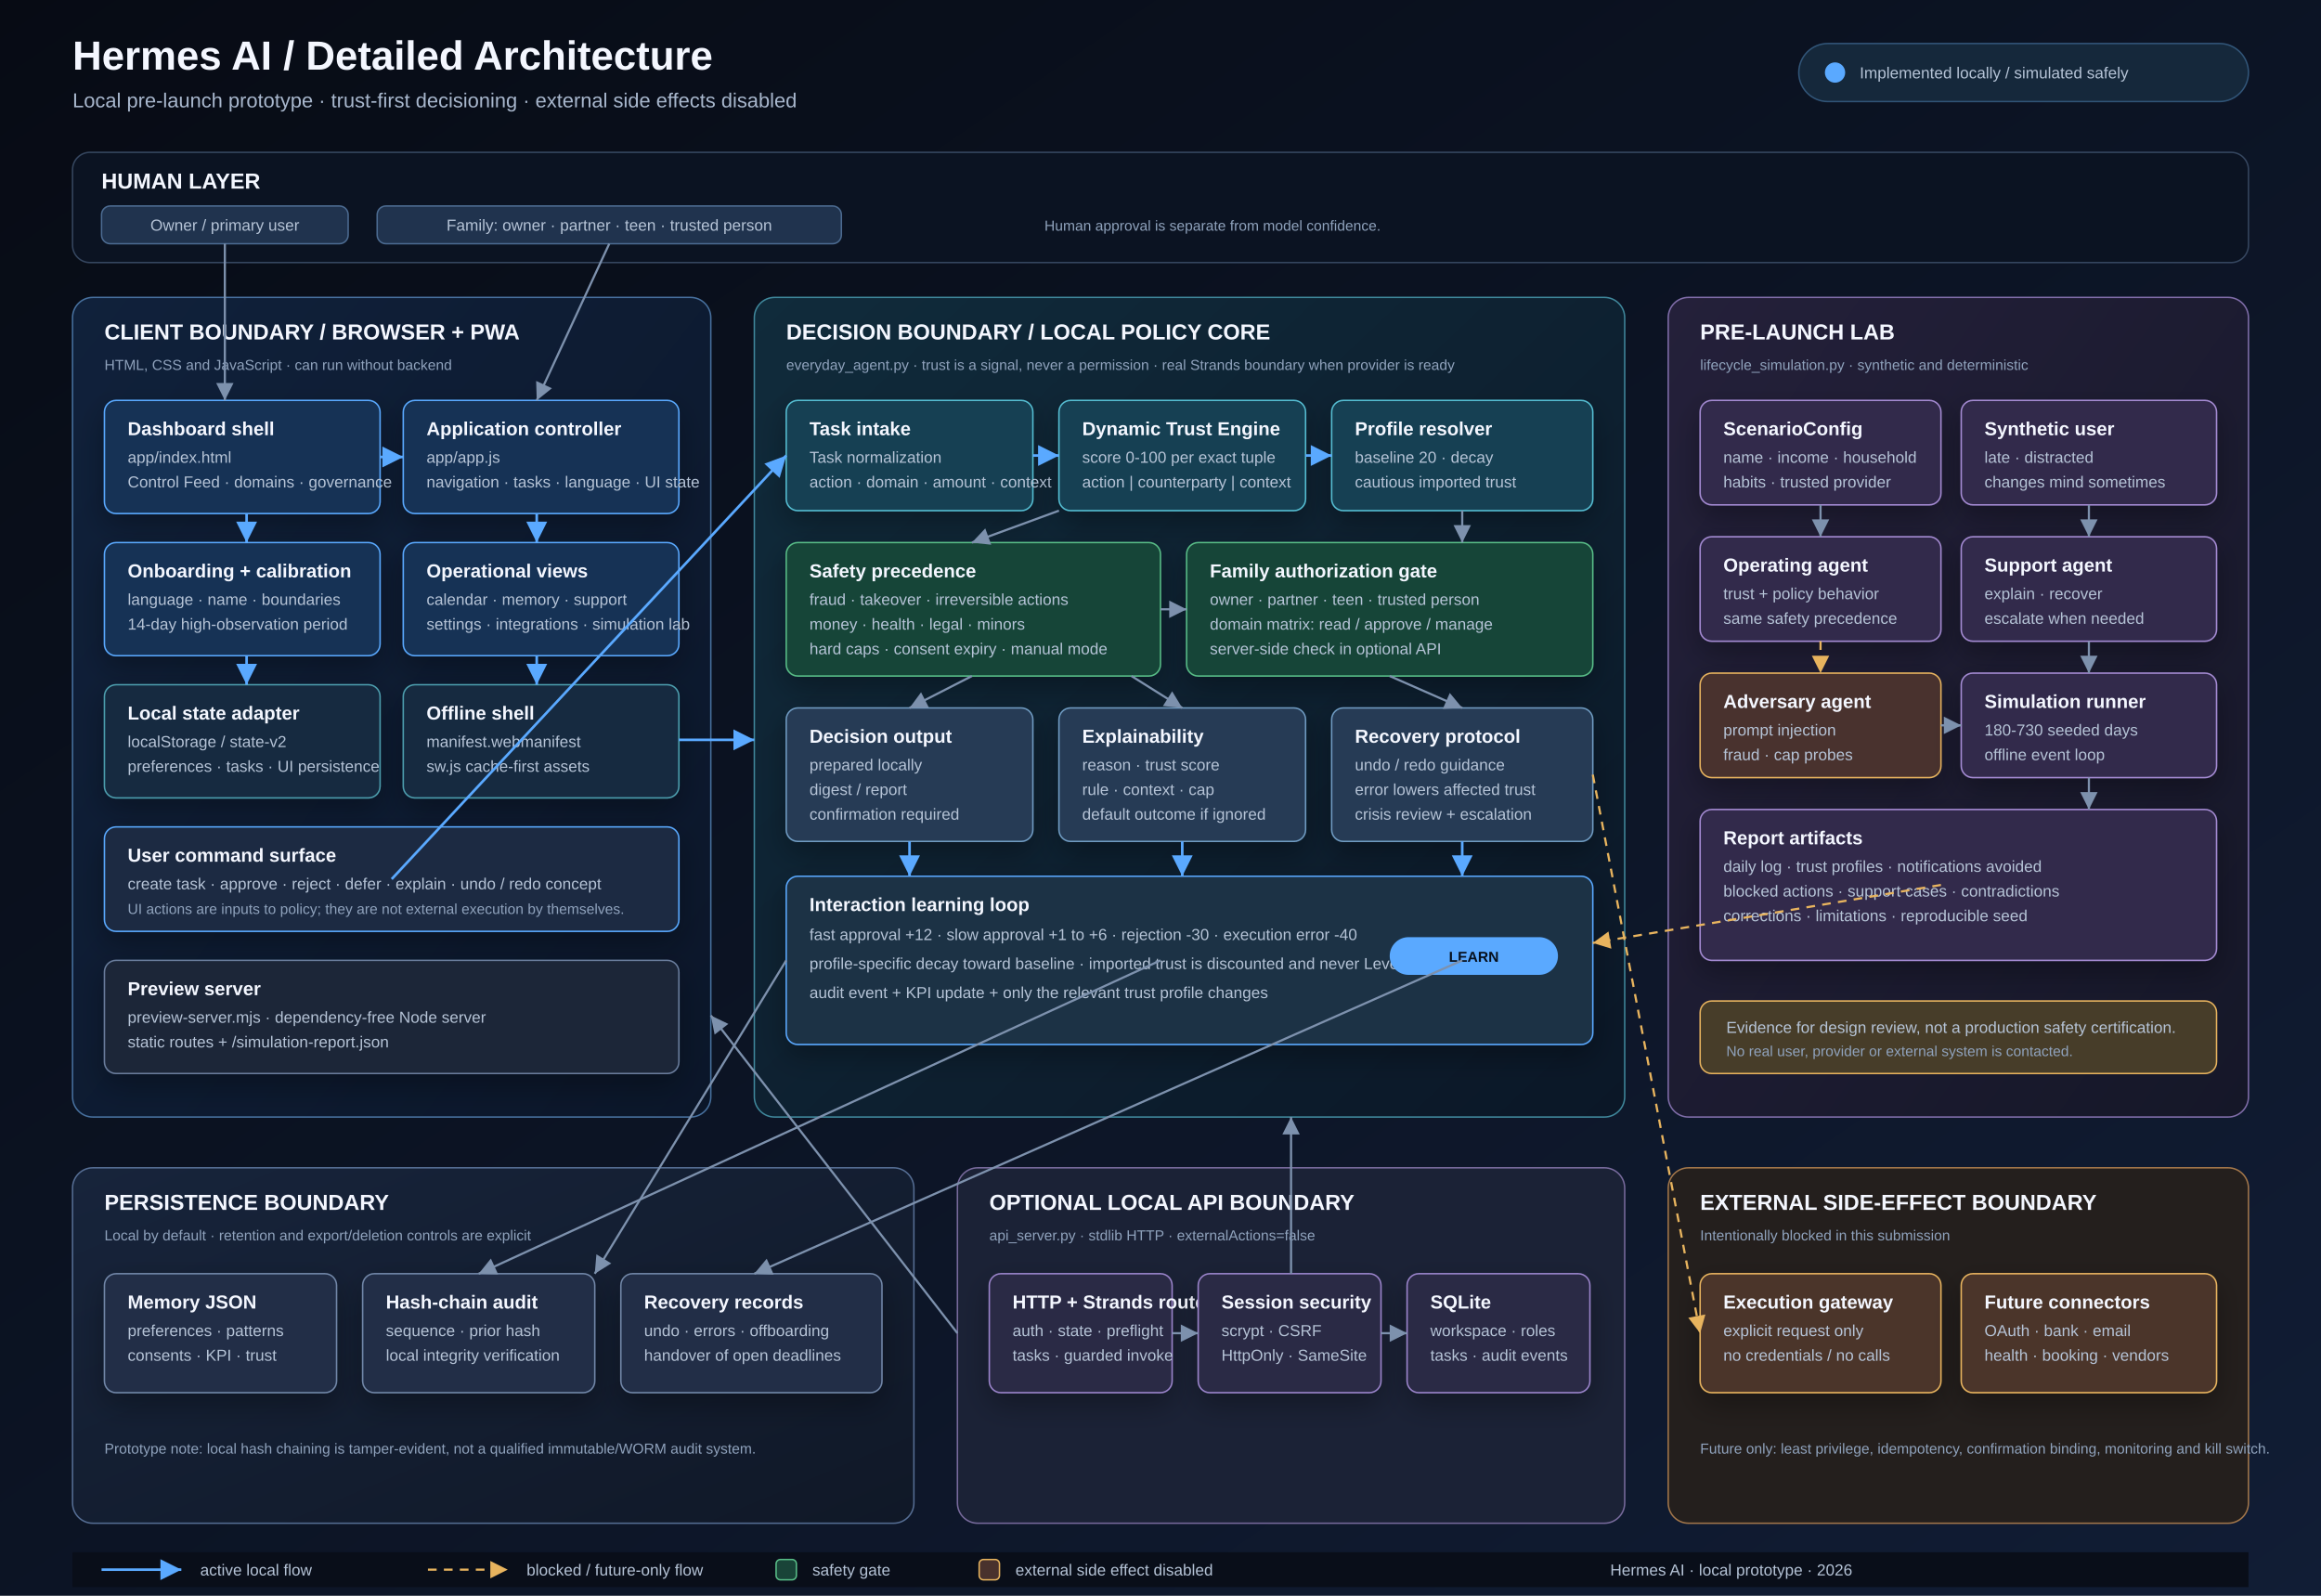
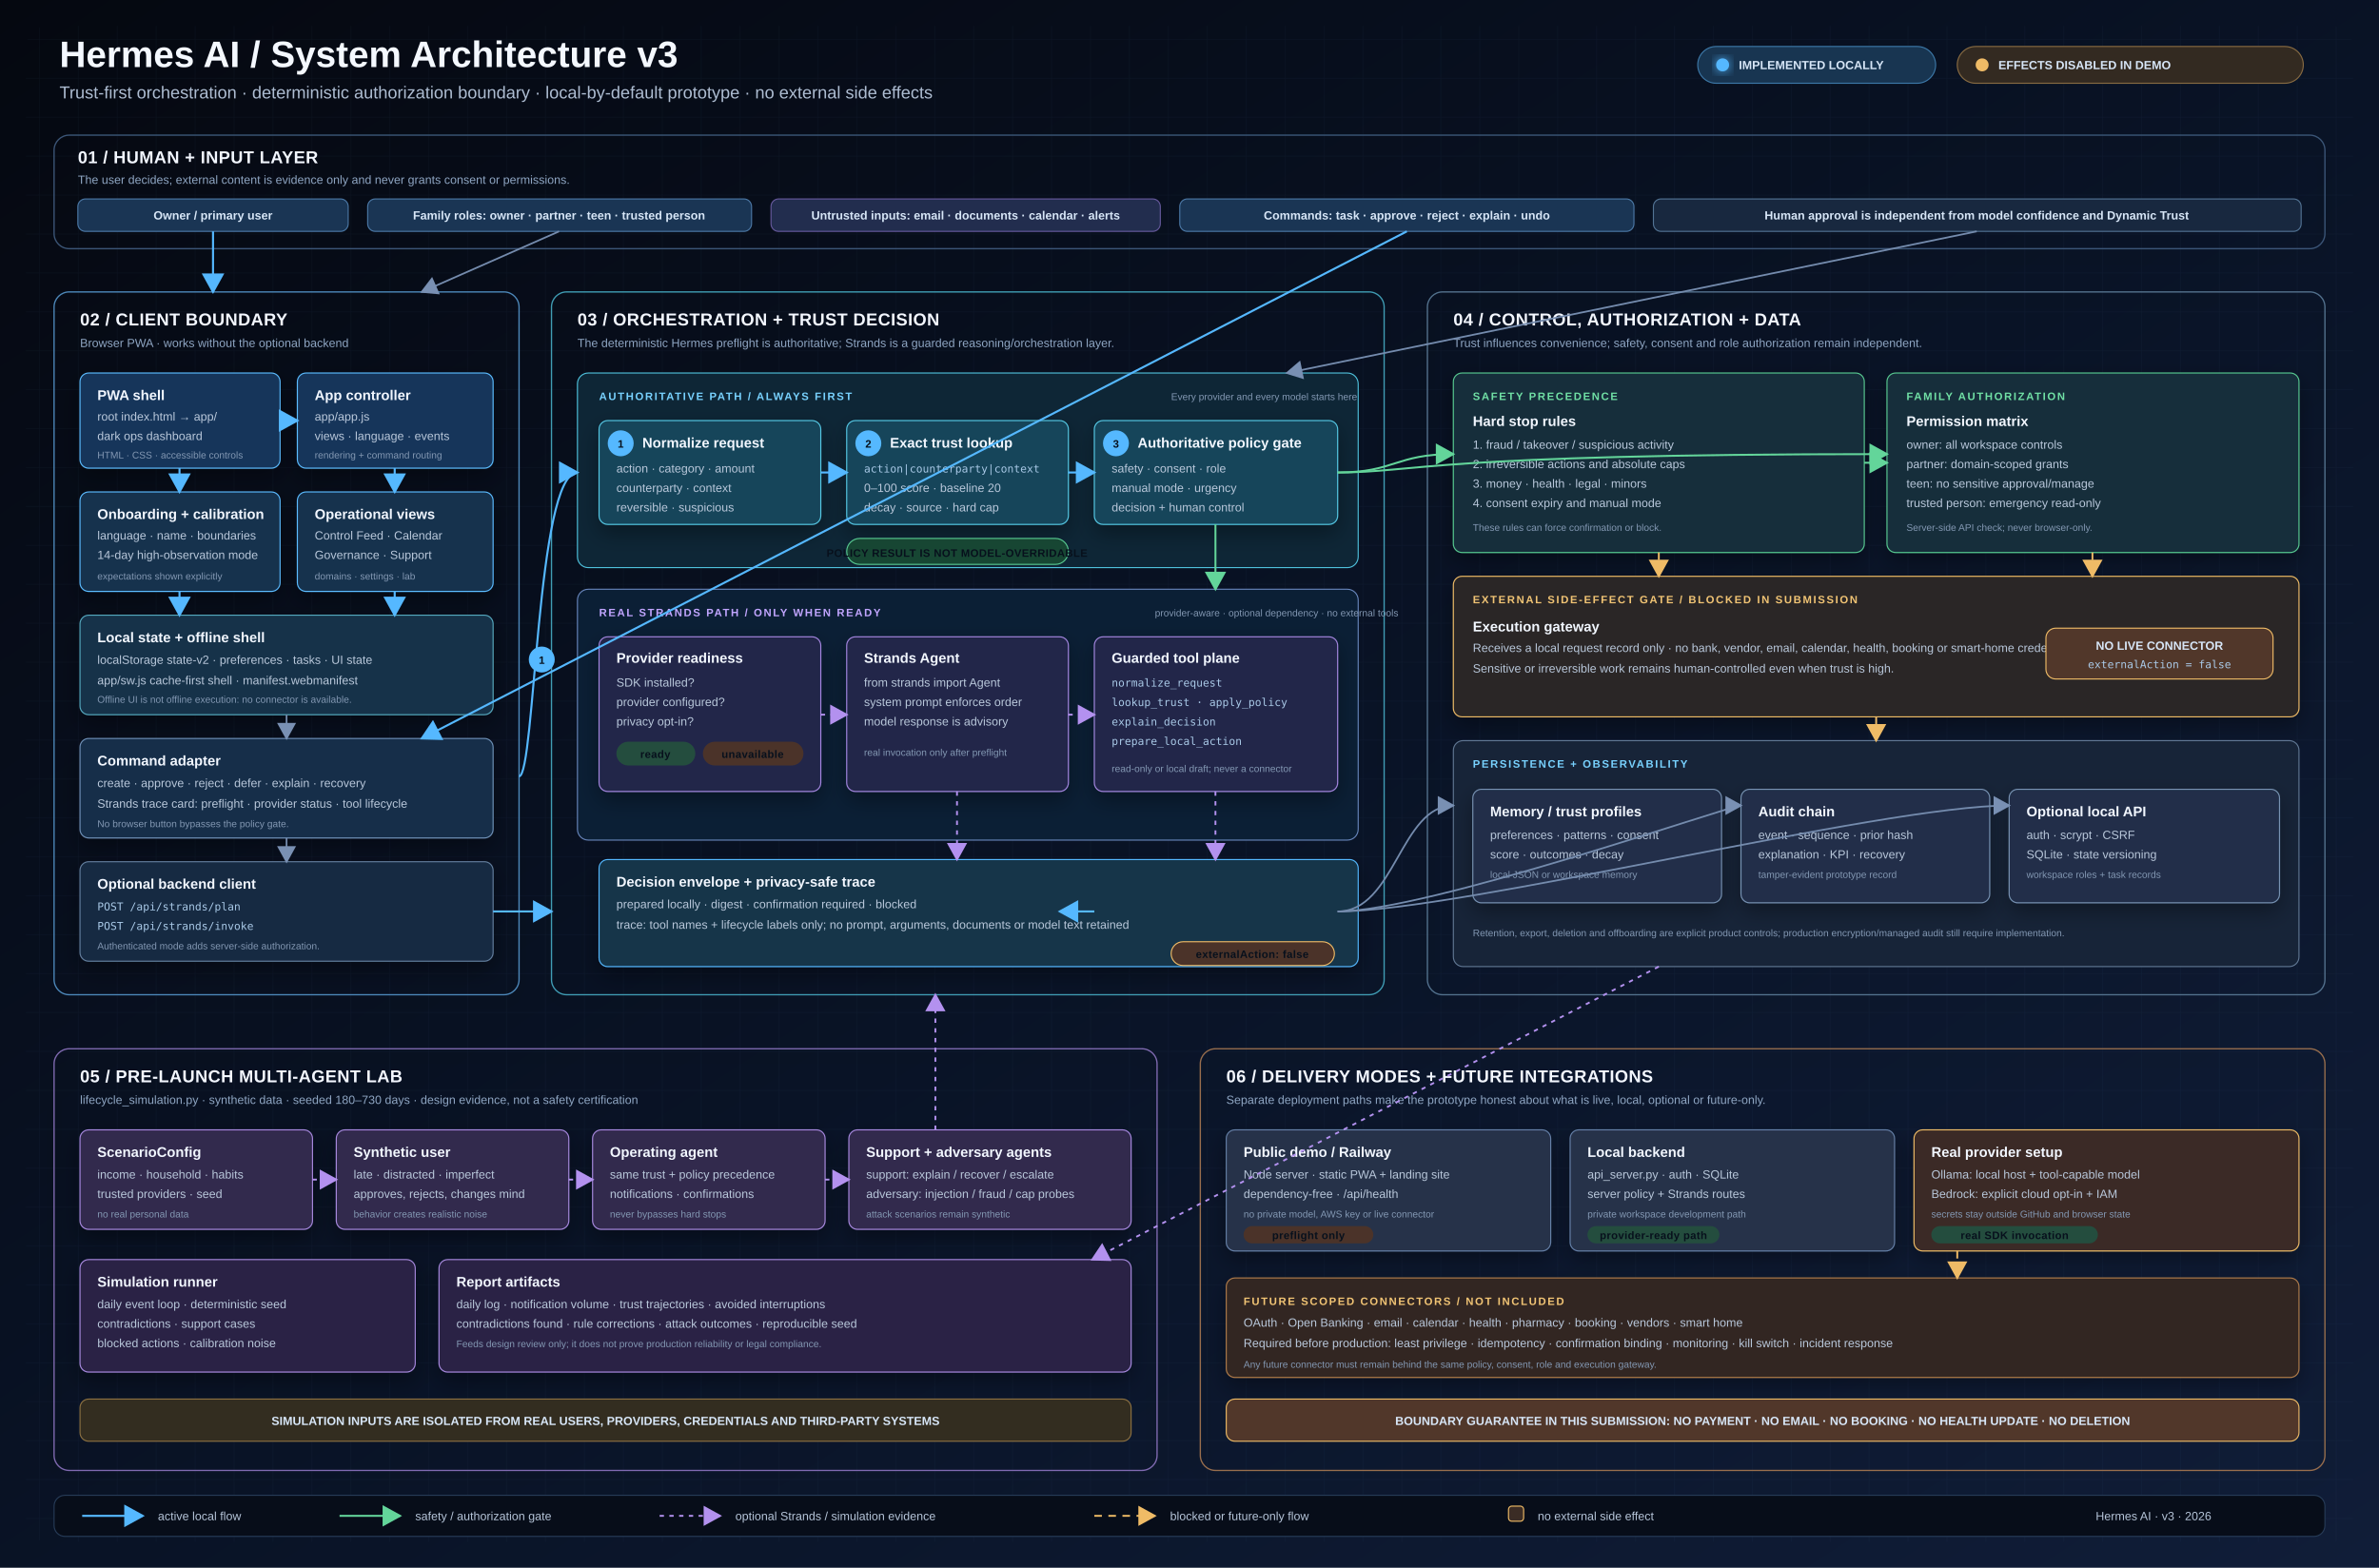
- <svg xmlns="http://www.w3.org/2000/svg" width="1600" height="1100" viewBox="0 0 1600 1100" role="img" aria-labelledby="title desc">
+ <svg xmlns="http://www.w3.org/2000/svg" width="2200" height="1450" viewBox="0 0 2200 1450" role="img" aria-labelledby="title desc">
  <defs>
-     <linearGradient id="bg" x1="0" y1="0" x2="1" y2="1">
-       <stop offset="0" stop-color="#070b14" />
-       <stop offset="1" stop-color="#111d35" />
-     </linearGradient>
-     <linearGradient id="client" x1="0" y1="0" x2="1" y2="1">
-       <stop offset="0" stop-color="#10213b" />
-       <stop offset="1" stop-color="#0b1629" />
-     </linearGradient>
-     <linearGradient id="decision" x1="0" y1="0" x2="1" y2="1">
-       <stop offset="0" stop-color="#102b3b" />
-       <stop offset="1" stop-color="#0b1727" />
-     </linearGradient>
-     <linearGradient id="storage" x1="0" y1="0" x2="1" y2="1">
-       <stop offset="0" stop-color="#17243b" />
-       <stop offset="1" stop-color="#101827" />
-     </linearGradient>
-     <linearGradient id="lab" x1="0" y1="0" x2="1" y2="1">
-       <stop offset="0" stop-color="#24203a" />
-       <stop offset="1" stop-color="#151728" />
-     </linearGradient>
+     <linearGradient id="background" x1="0" y1="0" x2="1" y2="1">
+       <stop offset="0" stop-color="#050810" />
+       <stop offset="0.52" stop-color="#091326" />
+       <stop offset="1" stop-color="#101d38" />
+     </linearGradient>
+     <linearGradient id="clientPanel" x1="0" y1="0" x2="1" y2="1">
+       <stop offset="0" stop-color="#102847" />
+       <stop offset="1" stop-color="#0b172d" />
+     </linearGradient>
+     <linearGradient id="orchestrationPanel" x1="0" y1="0" x2="1" y2="1">
+       <stop offset="0" stop-color="#0b3040" />
+       <stop offset="1" stop-color="#0b182d" />
+     </linearGradient>
+     <linearGradient id="controlPanel" x1="0" y1="0" x2="1" y2="1">
+       <stop offset="0" stop-color="#152a3b" />
+       <stop offset="1" stop-color="#111a2c" />
+     </linearGradient>
+     <linearGradient id="labPanel" x1="0" y1="0" x2="1" y2="1">
+       <stop offset="0" stop-color="#241e3e" />
+       <stop offset="1" stop-color="#14162a" />
+     </linearGradient>
+     <linearGradient id="blockedPanel" x1="0" y1="0" x2="1" y2="1">
+       <stop offset="0" stop-color="#30231e" />
+       <stop offset="1" stop-color="#1e1920" />
+     </linearGradient>
+     <pattern id="grid" width="36" height="36" patternUnits="userSpaceOnUse">
+       <path d="M36 0H0V36" fill="none" stroke="#5c79a5" stroke-opacity=".075" stroke-width="1" />
+     </pattern>
    <filter id="shadow" x="-20%" y="-20%" width="140%" height="150%">
-       <feDropShadow dx="0" dy="8" stdDeviation="10" flood-color="#000" flood-opacity=".3" />
+       <feDropShadow dx="0" dy="8" stdDeviation="10" flood-color="#000000" flood-opacity=".34" />
    </filter>
-     <marker id="arrow" markerWidth="10" markerHeight="10" refX="8" refY="4" orient="auto">
-       <path d="M0,0 L8,4 L0,8 Z" fill="#7d91ad" />
-     </marker>
-     <marker id="arrowCyan" markerWidth="10" markerHeight="10" refX="8" refY="4" orient="auto">
-       <path d="M0,0 L8,4 L0,8 Z" fill="#5aa9ff" />
-     </marker>
-     <marker id="arrowAmber" markerWidth="10" markerHeight="10" refX="8" refY="4" orient="auto">
-       <path d="M0,0 L8,4 L0,8 Z" fill="#e8b45e" />
+     <filter id="softGlow" x="-30%" y="-30%" width="160%" height="160%">
+       <feGaussianBlur stdDeviation="5" result="blur" />
+       <feMerge>
+         <feMergeNode in="blur" />
+         <feMergeNode in="SourceGraphic" />
+       </feMerge>
+     </filter>
+     <marker id="arrow" markerWidth="11" markerHeight="11" refX="9" refY="5.5" orient="auto">
+       <path d="M0,0 L10,5.5 L0,11 Z" fill="#7990b3" />
+     </marker>
+     <marker id="arrowBlue" markerWidth="11" markerHeight="11" refX="9" refY="5.5" orient="auto">
+       <path d="M0,0 L10,5.5 L0,11 Z" fill="#55b8ff" />
+     </marker>
+     <marker id="arrowGreen" markerWidth="11" markerHeight="11" refX="9" refY="5.5" orient="auto">
+       <path d="M0,0 L10,5.5 L0,11 Z" fill="#63d59a" />
+     </marker>
+     <marker id="arrowAmber" markerWidth="11" markerHeight="11" refX="9" refY="5.5" orient="auto">
+       <path d="M0,0 L10,5.5 L0,11 Z" fill="#efbb66" />
+     </marker>
+     <marker id="arrowViolet" markerWidth="11" markerHeight="11" refX="9" refY="5.5" orient="auto">
+       <path d="M0,0 L10,5.5 L0,11 Z" fill="#b391ef" />
    </marker>
    <style>
-       .title { font: 700 28px Arial, sans-serif; fill: #f4f7ff; letter-spacing: 0; }
-       .subtitle { font: 400 14px Arial, sans-serif; fill: #a8b7cd; letter-spacing: 0; }
-       .boundary { font: 700 15px Arial, sans-serif; fill: #f4f7ff; letter-spacing: 0; }
-       .section { font: 700 12px Arial, sans-serif; fill: #7ed0ff; letter-spacing: 0; }
-       .nodeTitle { font: 700 13px Arial, sans-serif; fill: #f4f7ff; letter-spacing: 0; }
-       .nodeText { font: 400 11px Arial, sans-serif; fill: #b5c3d6; letter-spacing: 0; }
-       .small { font: 400 10px Arial, sans-serif; fill: #8fa2bc; letter-spacing: 0; }
-       .badge { font: 700 10px Arial, sans-serif; fill: #06101d; letter-spacing: 0; }
-       .legend { font: 400 11px Arial, sans-serif; fill: #b5c3d6; letter-spacing: 0; }
+       .title { font: 700 34px Arial, sans-serif; fill: #f4f8ff; }
+       .subtitle { font: 400 16px Arial, sans-serif; fill: #aebdd2; }
+       .panelTitle { font: 700 16px Arial, sans-serif; fill: #f3f7ff; letter-spacing: .35px; }
+       .panelSub { font: 400 11px Arial, sans-serif; fill: #8ea5c2; }
+       .sectionLabel { font: 700 10px Arial, sans-serif; fill: #78d2ff; letter-spacing: 1.4px; }
+       .sectionLabelGreen { font: 700 10px Arial, sans-serif; fill: #70e0a5; letter-spacing: 1.4px; }
+       .sectionLabelAmber { font: 700 10px Arial, sans-serif; fill: #f1c474; letter-spacing: 1.4px; }
+       .sectionLabelViolet { font: 700 10px Arial, sans-serif; fill: #c1a5ff; letter-spacing: 1.4px; }
+       .boxTitle { font: 700 13px Arial, sans-serif; fill: #f2f7ff; }
+       .body { font: 400 11px Arial, sans-serif; fill: #b8c7da; }
+       .bodyMuted { font: 400 10px Arial, sans-serif; fill: #8da2bd; }
+       .bodyBright { font: 600 11px Arial, sans-serif; fill: #d7e6f7; }
+       .mono { font: 400 10px Consolas, monospace; fill: #a9c9e7; }
+       .tiny { font: 400 9px Arial, sans-serif; fill: #8297b2; }
+       .chipText { font: 700 10px Arial, sans-serif; fill: #07101c; letter-spacing: .3px; }
+       .legend { font: 400 11px Arial, sans-serif; fill: #b5c4d8; }
+       .boundary { fill: none; stroke-width: 1.2; rx: 14; filter: url(#shadow); }
      .box { stroke-width: 1; rx: 8; filter: url(#shadow); }
-       .line { stroke: #7d91ad; stroke-width: 1.5; fill: none; marker-end: url(#arrow); }
-       .lineCyan { stroke: #5aa9ff; stroke-width: 1.8; fill: none; marker-end: url(#arrowCyan); }
-       .lineAmber { stroke: #e8b45e; stroke-width: 1.5; stroke-dasharray: 6 5; fill: none; marker-end: url(#arrowAmber); }
-       .divider { stroke: #35465f; stroke-width: 1; }
+       .flow { fill: none; stroke: #748bad; stroke-width: 1.6; marker-end: url(#arrow); }
+       .flowBlue { fill: none; stroke: #55b8ff; stroke-width: 1.9; marker-end: url(#arrowBlue); }
+       .flowGreen { fill: none; stroke: #63d59a; stroke-width: 1.8; marker-end: url(#arrowGreen); }
+       .flowAmber { fill: none; stroke: #efbb66; stroke-width: 1.7; stroke-dasharray: 7 6; marker-end: url(#arrowAmber); }
+       .flowViolet { fill: none; stroke: #b391ef; stroke-width: 1.7; stroke-dasharray: 4 5; marker-end: url(#arrowViolet); }
+       .divider { stroke: #38506e; stroke-width: 1; }
+       .number { font: 700 10px Arial, sans-serif; fill: #06101c; }
    </style>
  </defs>
-   <rect width="1600" height="1100" fill="url(#bg)" />
-   <text x="50" y="48" class="title">Hermes AI / Detailed Architecture</text>
-   <text x="50" y="74" class="subtitle">Local pre-launch prototype · trust-first decisioning · external side effects disabled</text>
-   <rect x="1240" y="30" width="310" height="40" rx="20" fill="#15283b" stroke="#315578" />
-   <circle cx="1265" cy="50" r="7" fill="#5aa9ff" />
-   <text x="1282" y="54" class="nodeText">Implemented locally / simulated safely</text>
-   <rect x="50" y="105" width="1500" height="76" rx="12" fill="#0b1322" stroke="#35465f" />
-   <text x="70" y="130" class="boundary">HUMAN LAYER</text>
-   <rect x="70" y="142" width="170" height="26" rx="6" fill="#20334e" stroke="#4c6b91" />
-   <text x="155" y="159" text-anchor="middle" class="nodeText">Owner / primary user</text>
-   <rect x="260" y="142" width="320" height="26" rx="6" fill="#20334e" stroke="#4c6b91" />
-   <text x="420" y="159" text-anchor="middle" class="nodeText">Family: owner · partner · teen · trusted person</text>
-   <text x="720" y="159" class="small">Human approval is separate from model confidence.</text>
-   <rect x="50" y="205" width="440" height="565" rx="14" fill="url(#client)" stroke="#47709e" />
-   <text x="72" y="234" class="boundary">CLIENT BOUNDARY / BROWSER + PWA</text>
-   <text x="72" y="255" class="small">HTML, CSS and JavaScript · can run without backend</text>
-   <rect x="72" y="276" width="190" height="78" class="box" fill="#173354" stroke="#5aa9ff" />
-   <text x="88" y="300" class="nodeTitle">Dashboard shell</text>
-   <text x="88" y="319" class="nodeText">app/index.html</text>
-   <text x="88" y="336" class="nodeText">Control Feed · domains · governance</text>
-   <rect x="278" y="276" width="190" height="78" class="box" fill="#173354" stroke="#5aa9ff" />
-   <text x="294" y="300" class="nodeTitle">Application controller</text>
-   <text x="294" y="319" class="nodeText">app/app.js</text>
-   <text x="294" y="336" class="nodeText">navigation · tasks · language · UI state</text>
-   <rect x="72" y="374" width="190" height="78" class="box" fill="#173354" stroke="#5aa9ff" />
-   <text x="88" y="398" class="nodeTitle">Onboarding + calibration</text>
-   <text x="88" y="417" class="nodeText">language · name · boundaries</text>
-   <text x="88" y="434" class="nodeText">14-day high-observation period</text>
-   <rect x="278" y="374" width="190" height="78" class="box" fill="#173354" stroke="#5aa9ff" />
-   <text x="294" y="398" class="nodeTitle">Operational views</text>
-   <text x="294" y="417" class="nodeText">calendar · memory · support</text>
-   <text x="294" y="434" class="nodeText">settings · integrations · simulation lab</text>
-   <rect x="72" y="472" width="190" height="78" class="box" fill="#142b40" stroke="#4e9eae" />
-   <text x="88" y="496" class="nodeTitle">Local state adapter</text>
-   <text x="88" y="515" class="nodeText">localStorage / state-v2</text>
-   <text x="88" y="532" class="nodeText">preferences · tasks · UI persistence</text>
-   <rect x="278" y="472" width="190" height="78" class="box" fill="#142b40" stroke="#4e9eae" />
-   <text x="294" y="496" class="nodeTitle">Offline shell</text>
-   <text x="294" y="515" class="nodeText">manifest.webmanifest</text>
-   <text x="294" y="532" class="nodeText">sw.js cache-first assets</text>
-   <rect x="72" y="570" width="396" height="72" class="box" fill="#1c2c43" stroke="#5aa9ff" />
-   <text x="88" y="594" class="nodeTitle">User command surface</text>
-   <text x="88" y="613" class="nodeText">create task · approve · reject · defer · explain · undo / redo concept</text>
-   <text x="88" y="630" class="small">UI actions are inputs to policy; they are not external execution by themselves.</text>
-   <rect x="72" y="662" width="396" height="78" class="box" fill="#1b2639" stroke="#6a7d9c" />
-   <text x="88" y="686" class="nodeTitle">Preview server</text>
-   <text x="88" y="705" class="nodeText">preview-server.mjs · dependency-free Node server</text>
-   <text x="88" y="722" class="nodeText">static routes + /simulation-report.json</text>
-   <rect x="520" y="205" width="600" height="565" rx="14" fill="url(#decision)" stroke="#3f879b" />
-   <text x="542" y="234" class="boundary">DECISION BOUNDARY / LOCAL POLICY CORE</text>
-   <text x="542" y="255" class="small">everyday_agent.py · trust is a signal, never a permission · real Strands boundary when provider is ready</text>
-   <rect x="542" y="276" width="170" height="76" class="box" fill="#164152" stroke="#55bdd2" />
-   <text x="558" y="300" class="nodeTitle">Task intake</text>
-   <text x="558" y="319" class="nodeText">Task normalization</text>
-   <text x="558" y="336" class="nodeText">action · domain · amount · context</text>
-   <rect x="730" y="276" width="170" height="76" class="box" fill="#164152" stroke="#55bdd2" />
-   <text x="746" y="300" class="nodeTitle">Dynamic Trust Engine</text>
-   <text x="746" y="319" class="nodeText">score 0-100 per exact tuple</text>
-   <text x="746" y="336" class="nodeText">action | counterparty | context</text>
-   <rect x="918" y="276" width="180" height="76" class="box" fill="#164152" stroke="#55bdd2" />
-   <text x="934" y="300" class="nodeTitle">Profile resolver</text>
-   <text x="934" y="319" class="nodeText">baseline 20 · decay</text>
-   <text x="934" y="336" class="nodeText">cautious imported trust</text>
-   <rect x="542" y="374" width="258" height="92" class="box" fill="#194438" stroke="#58bd87" />
-   <text x="558" y="398" class="nodeTitle">Safety precedence</text>
-   <text x="558" y="417" class="nodeText">fraud · takeover · irreversible actions</text>
-   <text x="558" y="434" class="nodeText">money · health · legal · minors</text>
-   <text x="558" y="451" class="nodeText">hard caps · consent expiry · manual mode</text>
-   <rect x="818" y="374" width="280" height="92" class="box" fill="#194438" stroke="#58bd87" />
-   <text x="834" y="398" class="nodeTitle">Family authorization gate</text>
-   <text x="834" y="417" class="nodeText">owner · partner · teen · trusted person</text>
-   <text x="834" y="434" class="nodeText">domain matrix: read / approve / manage</text>
-   <text x="834" y="451" class="nodeText">server-side check in optional API</text>
-   <rect x="542" y="488" width="170" height="92" class="box" fill="#263b54" stroke="#6f9bc2" />
-   <text x="558" y="512" class="nodeTitle">Decision output</text>
-   <text x="558" y="531" class="nodeText">prepared locally</text>
-   <text x="558" y="548" class="nodeText">digest / report</text>
-   <text x="558" y="565" class="nodeText">confirmation required</text>
-   <rect x="730" y="488" width="170" height="92" class="box" fill="#263b54" stroke="#6f9bc2" />
-   <text x="746" y="512" class="nodeTitle">Explainability</text>
-   <text x="746" y="531" class="nodeText">reason · trust score</text>
-   <text x="746" y="548" class="nodeText">rule · context · cap</text>
-   <text x="746" y="565" class="nodeText">default outcome if ignored</text>
-   <rect x="918" y="488" width="180" height="92" class="box" fill="#263b54" stroke="#6f9bc2" />
-   <text x="934" y="512" class="nodeTitle">Recovery protocol</text>
-   <text x="934" y="531" class="nodeText">undo / redo guidance</text>
-   <text x="934" y="548" class="nodeText">error lowers affected trust</text>
-   <text x="934" y="565" class="nodeText">crisis review + escalation</text>
-   <rect x="542" y="604" width="556" height="116" class="box" fill="#1f3044" stroke="#5aa9ff" />
-   <text x="558" y="628" class="nodeTitle">Interaction learning loop</text>
-   <text x="558" y="648" class="nodeText">fast approval +12 · slow approval +1 to +6 · rejection -30 · execution error -40</text>
-   <text x="558" y="668" class="nodeText">profile-specific decay toward baseline · imported trust is discounted and never Level 1</text>
-   <text x="558" y="688" class="nodeText">audit event + KPI update + only the relevant trust profile changes</text>
-   <rect x="958" y="646" width="116" height="26" rx="13" fill="#5aa9ff" />
-   <text x="1016" y="663" text-anchor="middle" class="badge">LEARN</text>
-   <rect x="50" y="805" width="580" height="245" rx="14" fill="url(#storage)" stroke="#556d93" />
-   <text x="72" y="834" class="boundary">PERSISTENCE BOUNDARY</text>
-   <text x="72" y="855" class="small">Local by default · retention and export/deletion controls are explicit</text>
-   <rect x="72" y="878" width="160" height="82" class="box" fill="#202e47" stroke="#7287a8" />
-   <text x="88" y="902" class="nodeTitle">Memory JSON</text>
-   <text x="88" y="921" class="nodeText">preferences · patterns</text>
-   <text x="88" y="938" class="nodeText">consents · KPI · trust</text>
-   <rect x="250" y="878" width="160" height="82" class="box" fill="#202e47" stroke="#7287a8" />
-   <text x="266" y="902" class="nodeTitle">Hash-chain audit</text>
-   <text x="266" y="921" class="nodeText">sequence · prior hash</text>
-   <text x="266" y="938" class="nodeText">local integrity verification</text>
-   <rect x="428" y="878" width="180" height="82" class="box" fill="#202e47" stroke="#7287a8" />
-   <text x="444" y="902" class="nodeTitle">Recovery records</text>
-   <text x="444" y="921" class="nodeText">undo · errors · offboarding</text>
-   <text x="444" y="938" class="nodeText">handover of open deadlines</text>
-   <text x="72" y="1002" class="small">Prototype note: local hash chaining is tamper-evident, not a qualified immutable/WORM audit system.</text>
-   <rect x="660" y="805" width="460" height="245" rx="14" fill="#1b2236" stroke="#776a9c" />
-   <text x="682" y="834" class="boundary">OPTIONAL LOCAL API BOUNDARY</text>
-   <text x="682" y="855" class="small">api_server.py · stdlib HTTP · externalActions=false</text>
-   <rect x="682" y="878" width="126" height="82" class="box" fill="#2b2945" stroke="#9a84ca" />
-   <text x="698" y="902" class="nodeTitle">HTTP + Strands routes</text>
-   <text x="698" y="921" class="nodeText">auth · state · preflight</text>
-   <text x="698" y="938" class="nodeText">tasks · guarded invoke</text>
-   <rect x="826" y="878" width="126" height="82" class="box" fill="#2b2945" stroke="#9a84ca" />
-   <text x="842" y="902" class="nodeTitle">Session security</text>
-   <text x="842" y="921" class="nodeText">scrypt · CSRF</text>
-   <text x="842" y="938" class="nodeText">HttpOnly · SameSite</text>
-   <rect x="970" y="878" width="126" height="82" class="box" fill="#2b2945" stroke="#9a84ca" />
-   <text x="986" y="902" class="nodeTitle">SQLite</text>
-   <text x="986" y="921" class="nodeText">workspace · roles</text>
-   <text x="986" y="938" class="nodeText">tasks · audit events</text>
-   <rect x="1150" y="205" width="400" height="565" rx="14" fill="url(#lab)" stroke="#806da9" />
-   <text x="1172" y="234" class="boundary">PRE-LAUNCH LAB</text>
-   <text x="1172" y="255" class="small">lifecycle_simulation.py · synthetic and deterministic</text>
-   <rect x="1172" y="276" width="166" height="72" class="box" fill="#322b4c" stroke="#a58bd3" />
-   <text x="1188" y="300" class="nodeTitle">ScenarioConfig</text>
-   <text x="1188" y="319" class="nodeText">name · income · household</text>
-   <text x="1188" y="336" class="nodeText">habits · trusted provider</text>
-   <rect x="1352" y="276" width="176" height="72" class="box" fill="#322b4c" stroke="#a58bd3" />
-   <text x="1368" y="300" class="nodeTitle">Synthetic user</text>
-   <text x="1368" y="319" class="nodeText">late · distracted</text>
-   <text x="1368" y="336" class="nodeText">changes mind sometimes</text>
-   <rect x="1172" y="370" width="166" height="72" class="box" fill="#322b4c" stroke="#a58bd3" />
-   <text x="1188" y="394" class="nodeTitle">Operating agent</text>
-   <text x="1188" y="413" class="nodeText">trust + policy behavior</text>
-   <text x="1188" y="430" class="nodeText">same safety precedence</text>
-   <rect x="1352" y="370" width="176" height="72" class="box" fill="#322b4c" stroke="#a58bd3" />
-   <text x="1368" y="394" class="nodeTitle">Support agent</text>
-   <text x="1368" y="413" class="nodeText">explain · recover</text>
-   <text x="1368" y="430" class="nodeText">escalate when needed</text>
-   <rect x="1172" y="464" width="166" height="72" class="box" fill="#49322d" stroke="#e8b45e" />
-   <text x="1188" y="488" class="nodeTitle">Adversary agent</text>
-   <text x="1188" y="507" class="nodeText">prompt injection</text>
-   <text x="1188" y="524" class="nodeText">fraud · cap probes</text>
-   <rect x="1352" y="464" width="176" height="72" class="box" fill="#322b4c" stroke="#a58bd3" />
-   <text x="1368" y="488" class="nodeTitle">Simulation runner</text>
-   <text x="1368" y="507" class="nodeText">180-730 seeded days</text>
-   <text x="1368" y="524" class="nodeText">offline event loop</text>
-   <rect x="1172" y="558" width="356" height="104" class="box" fill="#322b4c" stroke="#a58bd3" />
-   <text x="1188" y="582" class="nodeTitle">Report artifacts</text>
-   <text x="1188" y="601" class="nodeText">daily log · trust profiles · notifications avoided</text>
-   <text x="1188" y="618" class="nodeText">blocked actions · support cases · contradictions</text>
-   <text x="1188" y="635" class="nodeText">corrections · limitations · reproducible seed</text>
-   <rect x="1172" y="690" width="356" height="50" rx="8" fill="#473d29" stroke="#e8b45e" />
-   <text x="1190" y="712" class="nodeText">Evidence for design review, not a production safety certification.</text>
-   <text x="1190" y="728" class="small">No real user, provider or external system is contacted.</text>
-   <rect x="1150" y="805" width="400" height="245" rx="14" fill="#241f1d" stroke="#a2764a" />
-   <text x="1172" y="834" class="boundary">EXTERNAL SIDE-EFFECT BOUNDARY</text>
-   <text x="1172" y="855" class="small">Intentionally blocked in this submission</text>
-   <rect x="1172" y="878" width="166" height="82" class="box" fill="#4b342a" stroke="#e8b45e" />
-   <text x="1188" y="902" class="nodeTitle">Execution gateway</text>
-   <text x="1188" y="921" class="nodeText">explicit request only</text>
-   <text x="1188" y="938" class="nodeText">no credentials / no calls</text>
-   <rect x="1352" y="878" width="176" height="82" class="box" fill="#4b342a" stroke="#e8b45e" />
-   <text x="1368" y="902" class="nodeTitle">Future connectors</text>
-   <text x="1368" y="921" class="nodeText">OAuth · bank · email</text>
-   <text x="1368" y="938" class="nodeText">health · booking · vendors</text>
-   <text x="1172" y="1002" class="small">Future only: least privilege, idempotency, confirmation binding, monitoring and kill switch.</text>
-   <path d="M155,168 L155,276" class="line" />
-   <path d="M420,168 L370,276" class="line" />
-   <path d="M262,315 L278,315" class="lineCyan" />
-   <path d="M170,354 L170,374" class="lineCyan" />
-   <path d="M370,354 L370,374" class="lineCyan" />
-   <path d="M170,452 L170,472" class="lineCyan" />
-   <path d="M370,452 L370,472" class="lineCyan" />
-   <path d="M270,606 L542,314" class="lineCyan" />
-   <path d="M468,510 L520,510" class="lineCyan" />
-   <path d="M712,314 L730,314" class="lineCyan" />
-   <path d="M900,314 L918,314" class="lineCyan" />
-   <path d="M1008,352 L1008,374" class="line" />
-   <path d="M730,352 L670,374" class="line" />
-   <path d="M800,420 L818,420" class="line" />
-   <path d="M670,466 L627,488" class="line" />
-   <path d="M780,466 L815,488" class="line" />
-   <path d="M958,466 L1008,488" class="line" />
-   <path d="M627,580 L627,604" class="lineCyan" />
-   <path d="M815,580 L815,604" class="lineCyan" />
-   <path d="M1008,580 L1008,604" class="lineCyan" />
-   <path d="M542,662 L410,878" class="line" />
-   <path d="M800,662 L330,878" class="line" />
-   <path d="M1008,662 L520,878" class="line" />
-   <path d="M1098,534 L1172,919" class="lineAmber" />
-   <path d="M1255,348 L1255,370" class="line" />
-   <path d="M1440,348 L1440,370" class="line" />
-   <path d="M1255,442 L1255,464" class="lineAmber" />
-   <path d="M1440,442 L1440,464" class="line" />
-   <path d="M1338,500 L1352,500" class="line" />
-   <path d="M1440,536 L1440,558" class="line" />
-   <path d="M1338,610 L1098,650" class="lineAmber" />
-   <path d="M808,919 L826,919" class="line" />
-   <path d="M952,919 L970,919" class="line" />
-   <path d="M890,878 L890,770" class="line" />
-   <path d="M660,919 L490,700" class="line" />
-   <rect x="50" y="1070" width="1500" height="24" fill="#090e19" />
-   <line x1="70" y1="1082" x2="125" y2="1082" class="lineCyan" />
-   <text x="138" y="1086" class="legend">active local flow</text>
-   <line x1="295" y1="1082" x2="350" y2="1082" class="lineAmber" />
-   <text x="363" y="1086" class="legend">blocked / future-only flow</text>
-   <rect x="535" y="1075" width="14" height="14" rx="3" fill="#194438" stroke="#58bd87" />
-   <text x="560" y="1086" class="legend">safety gate</text>
-   <rect x="675" y="1075" width="14" height="14" rx="3" fill="#49322d" stroke="#e8b45e" />
-   <text x="700" y="1086" class="legend">external side effect disabled</text>
-   <text x="1110" y="1086" class="legend">Hermes AI · local prototype · 2026</text>
+   <rect width="2200" height="1450" fill="url(#background)" />
+   <rect x="24" y="24" width="2152" height="1402" rx="20" fill="url(#grid)" />
+   <text x="55" y="62" class="title">Hermes AI / System Architecture v3</text>
+   <text x="55" y="91" class="subtitle">Trust-first orchestration · deterministic authorization boundary · local-by-default prototype · no external side effects</text>
+   <rect x="1570" y="43" width="220" height="34" rx="17" fill="#183551" stroke="#3c78a8" />
+   <circle cx="1593" cy="60" r="6" fill="#55b8ff" filter="url(#softGlow)" />
+   <text x="1608" y="64" class="bodyBright">IMPLEMENTED LOCALLY</text>
+   <rect x="1810" y="43" width="320" height="34" rx="17" fill="#332a21" stroke="#886b42" />
+   <circle cx="1833" cy="60" r="6" fill="#efbb66" />
+   <text x="1848" y="64" class="bodyBright">EFFECTS DISABLED IN DEMO</text>
+   <rect x="50" y="125" width="2100" height="105" rx="14" fill="#0b1425" stroke="#3b5577" class="boundary" />
+   <text x="72" y="151" class="panelTitle">01 / HUMAN + INPUT LAYER</text>
+   <text x="72" y="170" class="panelSub">The user decides; external content is evidence only and never grants consent or permissions.</text>
+   <rect x="72" y="184" width="250" height="30" rx="7" fill="#1a3554" stroke="#4b78a6" />
+   <text x="197" y="203" text-anchor="middle" class="bodyBright">Owner / primary user</text>
+   <rect x="340" y="184" width="355" height="30" rx="7" fill="#1a3554" stroke="#4b78a6" />
+   <text x="517" y="203" text-anchor="middle" class="bodyBright">Family roles: owner · partner · teen · trusted person</text>
+   <rect x="713" y="184" width="360" height="30" rx="7" fill="#222d4e" stroke="#66599d" />
+   <text x="893" y="203" text-anchor="middle" class="bodyBright">Untrusted inputs: email · documents · calendar · alerts</text>
+   <rect x="1091" y="184" width="420" height="30" rx="7" fill="#1a3554" stroke="#4b78a6" />
+   <text x="1301" y="203" text-anchor="middle" class="bodyBright">Commands: task · approve · reject · explain · undo</text>
+   <rect x="1529" y="184" width="599" height="30" rx="7" fill="#18283f" stroke="#527394" />
+   <text x="1828" y="203" text-anchor="middle" class="bodyBright">Human approval is independent from model confidence and Dynamic Trust</text>
+   <rect x="50" y="270" width="430" height="650" rx="14" fill="url(#clientPanel)" stroke="#4d88ba" class="boundary" />
+   <text x="74" y="301" class="panelTitle">02 / CLIENT BOUNDARY</text>
+   <text x="74" y="321" class="panelSub">Browser PWA · works without the optional backend</text>
+   <rect x="74" y="345" width="185" height="88" class="box" fill="#17365a" stroke="#5bbcff" />
+   <text x="90" y="370" class="boxTitle">PWA shell</text>
+   <text x="90" y="389" class="body">root index.html → app/</text>
+   <text x="90" y="407" class="body">dark ops dashboard</text>
+   <text x="90" y="424" class="tiny">HTML · CSS · accessible controls</text>
+   <rect x="275" y="345" width="181" height="88" class="box" fill="#17365a" stroke="#5bbcff" />
+   <text x="291" y="370" class="boxTitle">App controller</text>
+   <text x="291" y="389" class="body">app/app.js</text>
+   <text x="291" y="407" class="body">views · language · events</text>
+   <text x="291" y="424" class="tiny">rendering + command routing</text>
+   <rect x="74" y="455" width="185" height="92" class="box" fill="#16304e" stroke="#5bbcff" />
+   <text x="90" y="480" class="boxTitle">Onboarding + calibration</text>
+   <text x="90" y="499" class="body">language · name · boundaries</text>
+   <text x="90" y="517" class="body">14-day high-observation mode</text>
+   <text x="90" y="536" class="tiny">expectations shown explicitly</text>
+   <rect x="275" y="455" width="181" height="92" class="box" fill="#16304e" stroke="#5bbcff" />
+   <text x="291" y="480" class="boxTitle">Operational views</text>
+   <text x="291" y="499" class="body">Control Feed · Calendar</text>
+   <text x="291" y="517" class="body">Governance · Support</text>
+   <text x="291" y="536" class="tiny">domains · settings · lab</text>
+   <rect x="74" y="569" width="382" height="92" class="box" fill="#143348" stroke="#56a9bf" />
+   <text x="90" y="594" class="boxTitle">Local state + offline shell</text>
+   <text x="90" y="614" class="body">localStorage state-v2 · preferences · tasks · UI state</text>
+   <text x="90" y="633" class="body">app/sw.js cache-first shell · manifest.webmanifest</text>
+   <text x="90" y="650" class="tiny">Offline UI is not offline execution: no connector is available.</text>
+   <rect x="74" y="683" width="382" height="92" class="box" fill="#162d49" stroke="#6f91b7" />
+   <text x="90" y="708" class="boxTitle">Command adapter</text>
+   <text x="90" y="728" class="body">create · approve · reject · defer · explain · recovery</text>
+   <text x="90" y="747" class="body">Strands trace card: preflight · provider status · tool lifecycle</text>
+   <text x="90" y="765" class="tiny">No browser button bypasses the policy gate.</text>
+   <rect x="74" y="797" width="382" height="92" class="box" fill="#182942" stroke="#637f9e" />
+   <text x="90" y="822" class="boxTitle">Optional backend client</text>
+   <text x="90" y="842" class="mono">POST /api/strands/plan</text>
+   <text x="90" y="860" class="mono">POST /api/strands/invoke</text>
+   <text x="90" y="878" class="tiny">Authenticated mode adds server-side authorization.</text>
+   <rect x="510" y="270" width="770" height="650" rx="14" fill="url(#orchestrationPanel)" stroke="#3f9db4" class="boundary" />
+   <text x="534" y="301" class="panelTitle">03 / ORCHESTRATION + TRUST DECISION</text>
+   <text x="534" y="321" class="panelSub">The deterministic Hermes preflight is authoritative; Strands is a guarded reasoning/orchestration layer.</text>
+   <rect x="534" y="345" width="722" height="180" rx="10" fill="#0e2636" stroke="#4ec1dc" />
+   <text x="554" y="370" class="sectionLabel">AUTHORITATIVE PATH / ALWAYS FIRST</text>
+   <text x="1083" y="370" class="tiny">Every provider and every model starts here</text>
+   <rect x="554" y="389" width="205" height="96" class="box" fill="#16455a" stroke="#55c8e4" />
+   <circle cx="574" cy="410" r="12" fill="#55b8ff" />
+   <text x="574" y="414" text-anchor="middle" class="number">1</text>
+   <text x="594" y="414" class="boxTitle">Normalize request</text>
+   <text x="570" y="437" class="body">action · category · amount</text>
+   <text x="570" y="455" class="body">counterparty · context</text>
+   <text x="570" y="473" class="body">reversible · suspicious</text>
+   <rect x="783" y="389" width="205" height="96" class="box" fill="#16455a" stroke="#55c8e4" />
+   <circle cx="803" cy="410" r="12" fill="#55b8ff" />
+   <text x="803" y="414" text-anchor="middle" class="number">2</text>
+   <text x="823" y="414" class="boxTitle">Exact trust lookup</text>
+   <text x="799" y="437" class="mono">action|counterparty|context</text>
+   <text x="799" y="455" class="body">0–100 score · baseline 20</text>
+   <text x="799" y="473" class="body">decay · source · hard cap</text>
+   <rect x="1012" y="389" width="225" height="96" class="box" fill="#16455a" stroke="#55c8e4" />
+   <circle cx="1032" cy="410" r="12" fill="#55b8ff" />
+   <text x="1032" y="414" text-anchor="middle" class="number">3</text>
+   <text x="1052" y="414" class="boxTitle">Authoritative policy gate</text>
+   <text x="1028" y="437" class="body">safety · consent · role</text>
+   <text x="1028" y="455" class="body">manual mode · urgency</text>
+   <text x="1028" y="473" class="body">decision + human control</text>
+   <rect x="783" y="498" width="205" height="24" rx="12" fill="#174633" stroke="#57c990" />
+   <text x="885" y="515" text-anchor="middle" class="chipText">POLICY RESULT IS NOT MODEL-OVERRIDABLE</text>
+   <rect x="534" y="545" width="722" height="232" rx="10" fill="#0b1f35" stroke="#6785bb" />
+   <text x="554" y="570" class="sectionLabelViolet">REAL STRANDS PATH / ONLY WHEN READY</text>
+   <text x="1068" y="570" class="tiny">provider-aware · optional dependency · no external tools</text>
+   <rect x="554" y="589" width="205" height="143" class="box" fill="#20264a" stroke="#a586df" />
+   <text x="570" y="613" class="boxTitle">Provider readiness</text>
+   <text x="570" y="635" class="body">SDK installed?</text>
+   <text x="570" y="653" class="body">provider configured?</text>
+   <text x="570" y="671" class="body">privacy opt-in?</text>
+   <rect x="570" y="686" width="73" height="22" rx="11" fill="#244d3e" />
+   <text x="606" y="701" text-anchor="middle" class="chipText">ready</text>
+   <rect x="650" y="686" width="93" height="22" rx="11" fill="#4b3329" />
+   <text x="696" y="701" text-anchor="middle" class="chipText">unavailable</text>
+   <rect x="783" y="589" width="205" height="143" class="box" fill="#20264a" stroke="#a586df" />
+   <text x="799" y="613" class="boxTitle">Strands Agent</text>
+   <text x="799" y="635" class="body">from strands import Agent</text>
+   <text x="799" y="653" class="body">system prompt enforces order</text>
+   <text x="799" y="671" class="body">model response is advisory</text>
+   <text x="799" y="699" class="tiny">real invocation only after preflight</text>
+   <rect x="1012" y="589" width="225" height="143" class="box" fill="#20264a" stroke="#a586df" />
+   <text x="1028" y="613" class="boxTitle">Guarded tool plane</text>
+   <text x="1028" y="635" class="mono">normalize_request</text>
+   <text x="1028" y="653" class="mono">lookup_trust · apply_policy</text>
+   <text x="1028" y="671" class="mono">explain_decision</text>
+   <text x="1028" y="689" class="mono">prepare_local_action</text>
+   <text x="1028" y="714" class="tiny">read-only or local draft; never a connector</text>
+   <rect x="554" y="795" width="702" height="99" class="box" fill="#123548" stroke="#55b8ff" />
+   <text x="570" y="820" class="boxTitle">Decision envelope + privacy-safe trace</text>
+   <text x="570" y="840" class="body">prepared locally · digest · confirmation required · blocked</text>
+   <text x="570" y="859" class="body">trace: tool names + lifecycle labels only; no prompt, arguments, documents or model text retained</text>
+   <rect x="1083" y="871" width="151" height="22" rx="11" fill="#4b3329" stroke="#efbb66" />
+   <text x="1158" y="886" text-anchor="middle" class="chipText">externalAction: false</text>
+   <rect x="1320" y="270" width="830" height="650" rx="14" fill="url(#controlPanel)" stroke="#52718d" class="boundary" />
+   <text x="1344" y="301" class="panelTitle">04 / CONTROL, AUTHORIZATION + DATA</text>
+   <text x="1344" y="321" class="panelSub">Trust influences convenience; safety, consent and role authorization remain independent.</text>
+   <rect x="1344" y="345" width="380" height="166" class="box" fill="#172e3b" stroke="#57c990" />
+   <text x="1362" y="370" class="sectionLabelGreen">SAFETY PRECEDENCE</text>
+   <text x="1362" y="394" class="boxTitle">Hard stop rules</text>
+   <text x="1362" y="415" class="body">1. fraud / takeover / suspicious activity</text>
+   <text x="1362" y="433" class="body">2. irreversible actions and absolute caps</text>
+   <text x="1362" y="451" class="body">3. money · health · legal · minors</text>
+   <text x="1362" y="469" class="body">4. consent expiry and manual mode</text>
+   <text x="1362" y="491" class="tiny">These rules can force confirmation or block.</text>
+   <rect x="1745" y="345" width="381" height="166" class="box" fill="#172e3b" stroke="#57c990" />
+   <text x="1763" y="370" class="sectionLabelGreen">FAMILY AUTHORIZATION</text>
+   <text x="1763" y="394" class="boxTitle">Permission matrix</text>
+   <text x="1763" y="415" class="body">owner: all workspace controls</text>
+   <text x="1763" y="433" class="body">partner: domain-scoped grants</text>
+   <text x="1763" y="451" class="body">teen: no sensitive approval/manage</text>
+   <text x="1763" y="469" class="body">trusted person: emergency read-only</text>
+   <text x="1763" y="491" class="tiny">Server-side API check; never browser-only.</text>
+   <rect x="1344" y="533" width="782" height="130" class="box" fill="#2c2825" stroke="#efbb66" />
+   <text x="1362" y="558" class="sectionLabelAmber">EXTERNAL SIDE-EFFECT GATE / BLOCKED IN SUBMISSION</text>
+   <text x="1362" y="584" class="boxTitle">Execution gateway</text>
+   <text x="1362" y="603" class="body">Receives a local request record only · no bank, vendor, email, calendar, health, booking or smart-home credentials.</text>
+   <text x="1362" y="622" class="body">Sensitive or irreversible work remains human-controlled even when trust is high.</text>
+   <rect x="1892" y="581" width="210" height="47" rx="9" fill="#51372a" stroke="#efbb66" />
+   <text x="1997" y="601" text-anchor="middle" class="bodyBright">NO LIVE CONNECTOR</text>
+   <text x="1997" y="618" text-anchor="middle" class="mono">externalAction = false</text>
+   <rect x="1344" y="685" width="782" height="209" rx="9" fill="#172438" stroke="#617894" />
+   <text x="1362" y="710" class="sectionLabel">PERSISTENCE + OBSERVABILITY</text>
+   <rect x="1362" y="730" width="230" height="105" class="box" fill="#202f48" stroke="#7892b3" />
+   <text x="1378" y="755" class="boxTitle">Memory / trust profiles</text>
+   <text x="1378" y="776" class="body">preferences · patterns · consent</text>
+   <text x="1378" y="794" class="body">score · outcomes · decay</text>
+   <text x="1378" y="812" class="tiny">local JSON or workspace memory</text>
+   <rect x="1610" y="730" width="230" height="105" class="box" fill="#202f48" stroke="#7892b3" />
+   <text x="1626" y="755" class="boxTitle">Audit chain</text>
+   <text x="1626" y="776" class="body">event · sequence · prior hash</text>
+   <text x="1626" y="794" class="body">explanation · KPI · recovery</text>
+   <text x="1626" y="812" class="tiny">tamper-evident prototype record</text>
+   <rect x="1858" y="730" width="250" height="105" class="box" fill="#202f48" stroke="#7892b3" />
+   <text x="1874" y="755" class="boxTitle">Optional local API</text>
+   <text x="1874" y="776" class="body">auth · scrypt · CSRF</text>
+   <text x="1874" y="794" class="body">SQLite · state versioning</text>
+   <text x="1874" y="812" class="tiny">workspace roles + task records</text>
+   <text x="1362" y="866" class="tiny">Retention, export, deletion and offboarding are explicit product controls; production encryption/managed audit still require implementation.</text>
+   <rect x="50" y="970" width="1020" height="390" rx="14" fill="url(#labPanel)" stroke="#806bb1" class="boundary" />
+   <text x="74" y="1001" class="panelTitle">05 / PRE-LAUNCH MULTI-AGENT LAB</text>
+   <text x="74" y="1021" class="panelSub">lifecycle_simulation.py · synthetic data · seeded 180–730 days · design evidence, not a safety certification</text>
+   <rect x="74" y="1045" width="215" height="92" class="box" fill="#32294e" stroke="#a889df" />
+   <text x="90" y="1070" class="boxTitle">ScenarioConfig</text>
+   <text x="90" y="1090" class="body">income · household · habits</text>
+   <text x="90" y="1108" class="body">trusted providers · seed</text>
+   <text x="90" y="1126" class="tiny">no real personal data</text>
+   <rect x="311" y="1045" width="215" height="92" class="box" fill="#32294e" stroke="#a889df" />
+   <text x="327" y="1070" class="boxTitle">Synthetic user</text>
+   <text x="327" y="1090" class="body">late · distracted · imperfect</text>
+   <text x="327" y="1108" class="body">approves, rejects, changes mind</text>
+   <text x="327" y="1126" class="tiny">behavior creates realistic noise</text>
+   <rect x="548" y="1045" width="215" height="92" class="box" fill="#32294e" stroke="#a889df" />
+   <text x="564" y="1070" class="boxTitle">Operating agent</text>
+   <text x="564" y="1090" class="body">same trust + policy precedence</text>
+   <text x="564" y="1108" class="body">notifications · confirmations</text>
+   <text x="564" y="1126" class="tiny">never bypasses hard stops</text>
+   <rect x="785" y="1045" width="261" height="92" class="box" fill="#32294e" stroke="#a889df" />
+   <text x="801" y="1070" class="boxTitle">Support + adversary agents</text>
+   <text x="801" y="1090" class="body">support: explain / recover / escalate</text>
+   <text x="801" y="1108" class="body">adversary: injection / fraud / cap probes</text>
+   <text x="801" y="1126" class="tiny">attack scenarios remain synthetic</text>
+   <rect x="74" y="1165" width="310" height="104" class="box" fill="#2a2344" stroke="#a889df" />
+   <text x="90" y="1190" class="boxTitle">Simulation runner</text>
+   <text x="90" y="1210" class="body">daily event loop · deterministic seed</text>
+   <text x="90" y="1228" class="body">contradictions · support cases</text>
+   <text x="90" y="1246" class="body">blocked actions · calibration noise</text>
+   <rect x="406" y="1165" width="640" height="104" class="box" fill="#2a2344" stroke="#a889df" />
+   <text x="422" y="1190" class="boxTitle">Report artifacts</text>
+   <text x="422" y="1210" class="body">daily log · notification volume · trust trajectories · avoided interruptions</text>
+   <text x="422" y="1228" class="body">contradictions found · rule corrections · attack outcomes · reproducible seed</text>
+   <text x="422" y="1246" class="tiny">Feeds design review only; it does not prove production reliability or legal compliance.</text>
+   <rect x="74" y="1294" width="972" height="39" rx="8" fill="#332d20" stroke="#8d7141" />
+   <text x="560" y="1318" text-anchor="middle" class="bodyBright">SIMULATION INPUTS ARE ISOLATED FROM REAL USERS, PROVIDERS, CREDENTIALS AND THIRD-PARTY SYSTEMS</text>
+   <rect x="1110" y="970" width="1040" height="390" rx="14" fill="url(#blockedPanel)" stroke="#986e4d" class="boundary" />
+   <text x="1134" y="1001" class="panelTitle">06 / DELIVERY MODES + FUTURE INTEGRATIONS</text>
+   <text x="1134" y="1021" class="panelSub">Separate deployment paths make the prototype honest about what is live, local, optional or future-only.</text>
+   <rect x="1134" y="1045" width="300" height="112" class="box" fill="#263049" stroke="#6681a8" />
+   <text x="1150" y="1070" class="boxTitle">Public demo / Railway</text>
+   <text x="1150" y="1090" class="body">Node server · static PWA + landing site</text>
+   <text x="1150" y="1108" class="body">dependency-free · /api/health</text>
+   <text x="1150" y="1126" class="tiny">no private model, AWS key or live connector</text>
+   <rect x="1150" y="1134" width="120" height="16" rx="8" fill="#4b3329" />
+   <text x="1210" y="1146" text-anchor="middle" class="chipText">preflight only</text>
+   <rect x="1452" y="1045" width="300" height="112" class="box" fill="#263049" stroke="#6681a8" />
+   <text x="1468" y="1070" class="boxTitle">Local backend</text>
+   <text x="1468" y="1090" class="body">api_server.py · auth · SQLite</text>
+   <text x="1468" y="1108" class="body">server policy + Strands routes</text>
+   <text x="1468" y="1126" class="tiny">private workspace development path</text>
+   <rect x="1468" y="1134" width="122" height="16" rx="8" fill="#244d3e" />
+   <text x="1529" y="1146" text-anchor="middle" class="chipText">provider-ready path</text>
+   <rect x="1770" y="1045" width="356" height="112" class="box" fill="#3b2c25" stroke="#efbb66" />
+   <text x="1786" y="1070" class="boxTitle">Real provider setup</text>
+   <text x="1786" y="1090" class="body">Ollama: local host + tool-capable model</text>
+   <text x="1786" y="1108" class="body">Bedrock: explicit cloud opt-in + IAM</text>
+   <text x="1786" y="1126" class="tiny">secrets stay outside GitHub and browser state</text>
+   <rect x="1786" y="1134" width="154" height="16" rx="8" fill="#244d3e" />
+   <text x="1863" y="1146" text-anchor="middle" class="chipText">real SDK invocation</text>
+   <rect x="1134" y="1182" width="992" height="92" class="box" fill="#332721" stroke="#b07b4a" />
+   <text x="1150" y="1207" class="sectionLabelAmber">FUTURE SCOPED CONNECTORS / NOT INCLUDED</text>
+   <text x="1150" y="1227" class="body">OAuth · Open Banking · email · calendar · health · pharmacy · booking · vendors · smart home</text>
+   <text x="1150" y="1246" class="body">Required before production: least privilege · idempotency · confirmation binding · monitoring · kill switch · incident response</text>
+   <text x="1150" y="1265" class="tiny">Any future connector must remain behind the same policy, consent, role and execution gateway.</text>
+   <rect x="1134" y="1294" width="992" height="39" rx="8" fill="#51372a" stroke="#efbb66" />
+   <text x="1630" y="1318" text-anchor="middle" class="bodyBright">BOUNDARY GUARANTEE IN THIS SUBMISSION: NO PAYMENT · NO EMAIL · NO BOOKING · NO HEALTH UPDATE · NO DELETION</text>
+   <path d="M197,214 L197,270" class="flowBlue" />
+   <path d="M517,214 L390,270" class="flow" />
+   <path d="M1301,214 L390,683" class="flowBlue" />
+   <path d="M1828,214 L1190,345" class="flow" />
+   <path d="M259,389 L275,389" class="flowBlue" />
+   <path d="M166,433 L166,455" class="flowBlue" />
+   <path d="M365,433 L365,455" class="flowBlue" />
+   <path d="M166,547 L166,569" class="flowBlue" />
+   <path d="M365,547 L365,569" class="flowBlue" />
+   <path d="M265,661 L265,683" class="flow" />
+   <path d="M265,775 L265,797" class="flow" />
+   <path d="M456,843 L510,843" class="flowBlue" />
+   <path d="M480,718 C495,718 496,437 534,437" class="flowBlue" />
+   <circle cx="501" cy="610" r="12" fill="#55b8ff" />
+   <text x="501" y="614" text-anchor="middle" class="number">1</text>
+   <path d="M759,437 L783,437" class="flowBlue" />
+   <path d="M988,437 L1012,437" class="flowBlue" />
+   <path d="M1124,485 L1124,545" class="flowGreen" />
+   <path d="M988,661 L1012,661" class="flowViolet" />
+   <path d="M759,661 L783,661" class="flowViolet" />
+   <path d="M885,732 L885,795" class="flowViolet" />
+   <path d="M1124,732 L1124,795" class="flowViolet" />
+   <path d="M1012,843 L980,843" class="flowBlue" />
+   <path d="M1237,437 C1290,437 1290,420 1344,420" class="flowGreen" />
+   <path d="M1237,437 C1310,437 1320,420 1745,420" class="flowGreen" />
+   <path d="M1237,843 C1290,843 1295,745 1344,745" class="flow" />
+   <path d="M1237,843 C1320,843 1600,745 1610,745" class="flow" />
+   <path d="M1237,843 C1350,843 1740,745 1858,745" class="flow" />
+   <path d="M1724,428 L1745,428" class="flowGreen" />
+   <path d="M1534,511 L1534,533" class="flowAmber" />
+   <path d="M1935,511 L1935,533" class="flowAmber" />
+   <path d="M1735,663 L1735,685" class="flowAmber" />
+   <path d="M1534,894 L1010,1165" class="flowViolet" />
+   <path d="M865,1045 L865,920" class="flowViolet" />
+   <path d="M289,1091 L311,1091" class="flowViolet" />
+   <path d="M526,1091 L548,1091" class="flowViolet" />
+   <path d="M763,1091 L785,1091" class="flowViolet" />
+   <path d="M1810,1157 L1810,1182" class="flowAmber" />
+   <rect x="50" y="1383" width="2100" height="38" rx="10" fill="#070d19" stroke="#263b57" />
+   <line x1="76" y1="1402" x2="132" y2="1402" class="flowBlue" />
+   <text x="146" y="1406" class="legend">active local flow</text>
+   <line x1="314" y1="1402" x2="370" y2="1402" class="flowGreen" />
+   <text x="384" y="1406" class="legend">safety / authorization gate</text>
+   <line x1="610" y1="1402" x2="666" y2="1402" class="flowViolet" />
+   <text x="680" y="1406" class="legend">optional Strands / simulation evidence</text>
+   <line x1="1012" y1="1402" x2="1068" y2="1402" class="flowAmber" />
+   <text x="1082" y="1406" class="legend">blocked or future-only flow</text>
+   <rect x="1395" y="1393" width="14" height="14" rx="3" fill="#3b2c25" stroke="#efbb66" />
+   <text x="1422" y="1406" class="legend">no external side effect</text>
+   <text x="1938" y="1406" class="legend">Hermes AI · v3 · 2026</text>
</svg>
